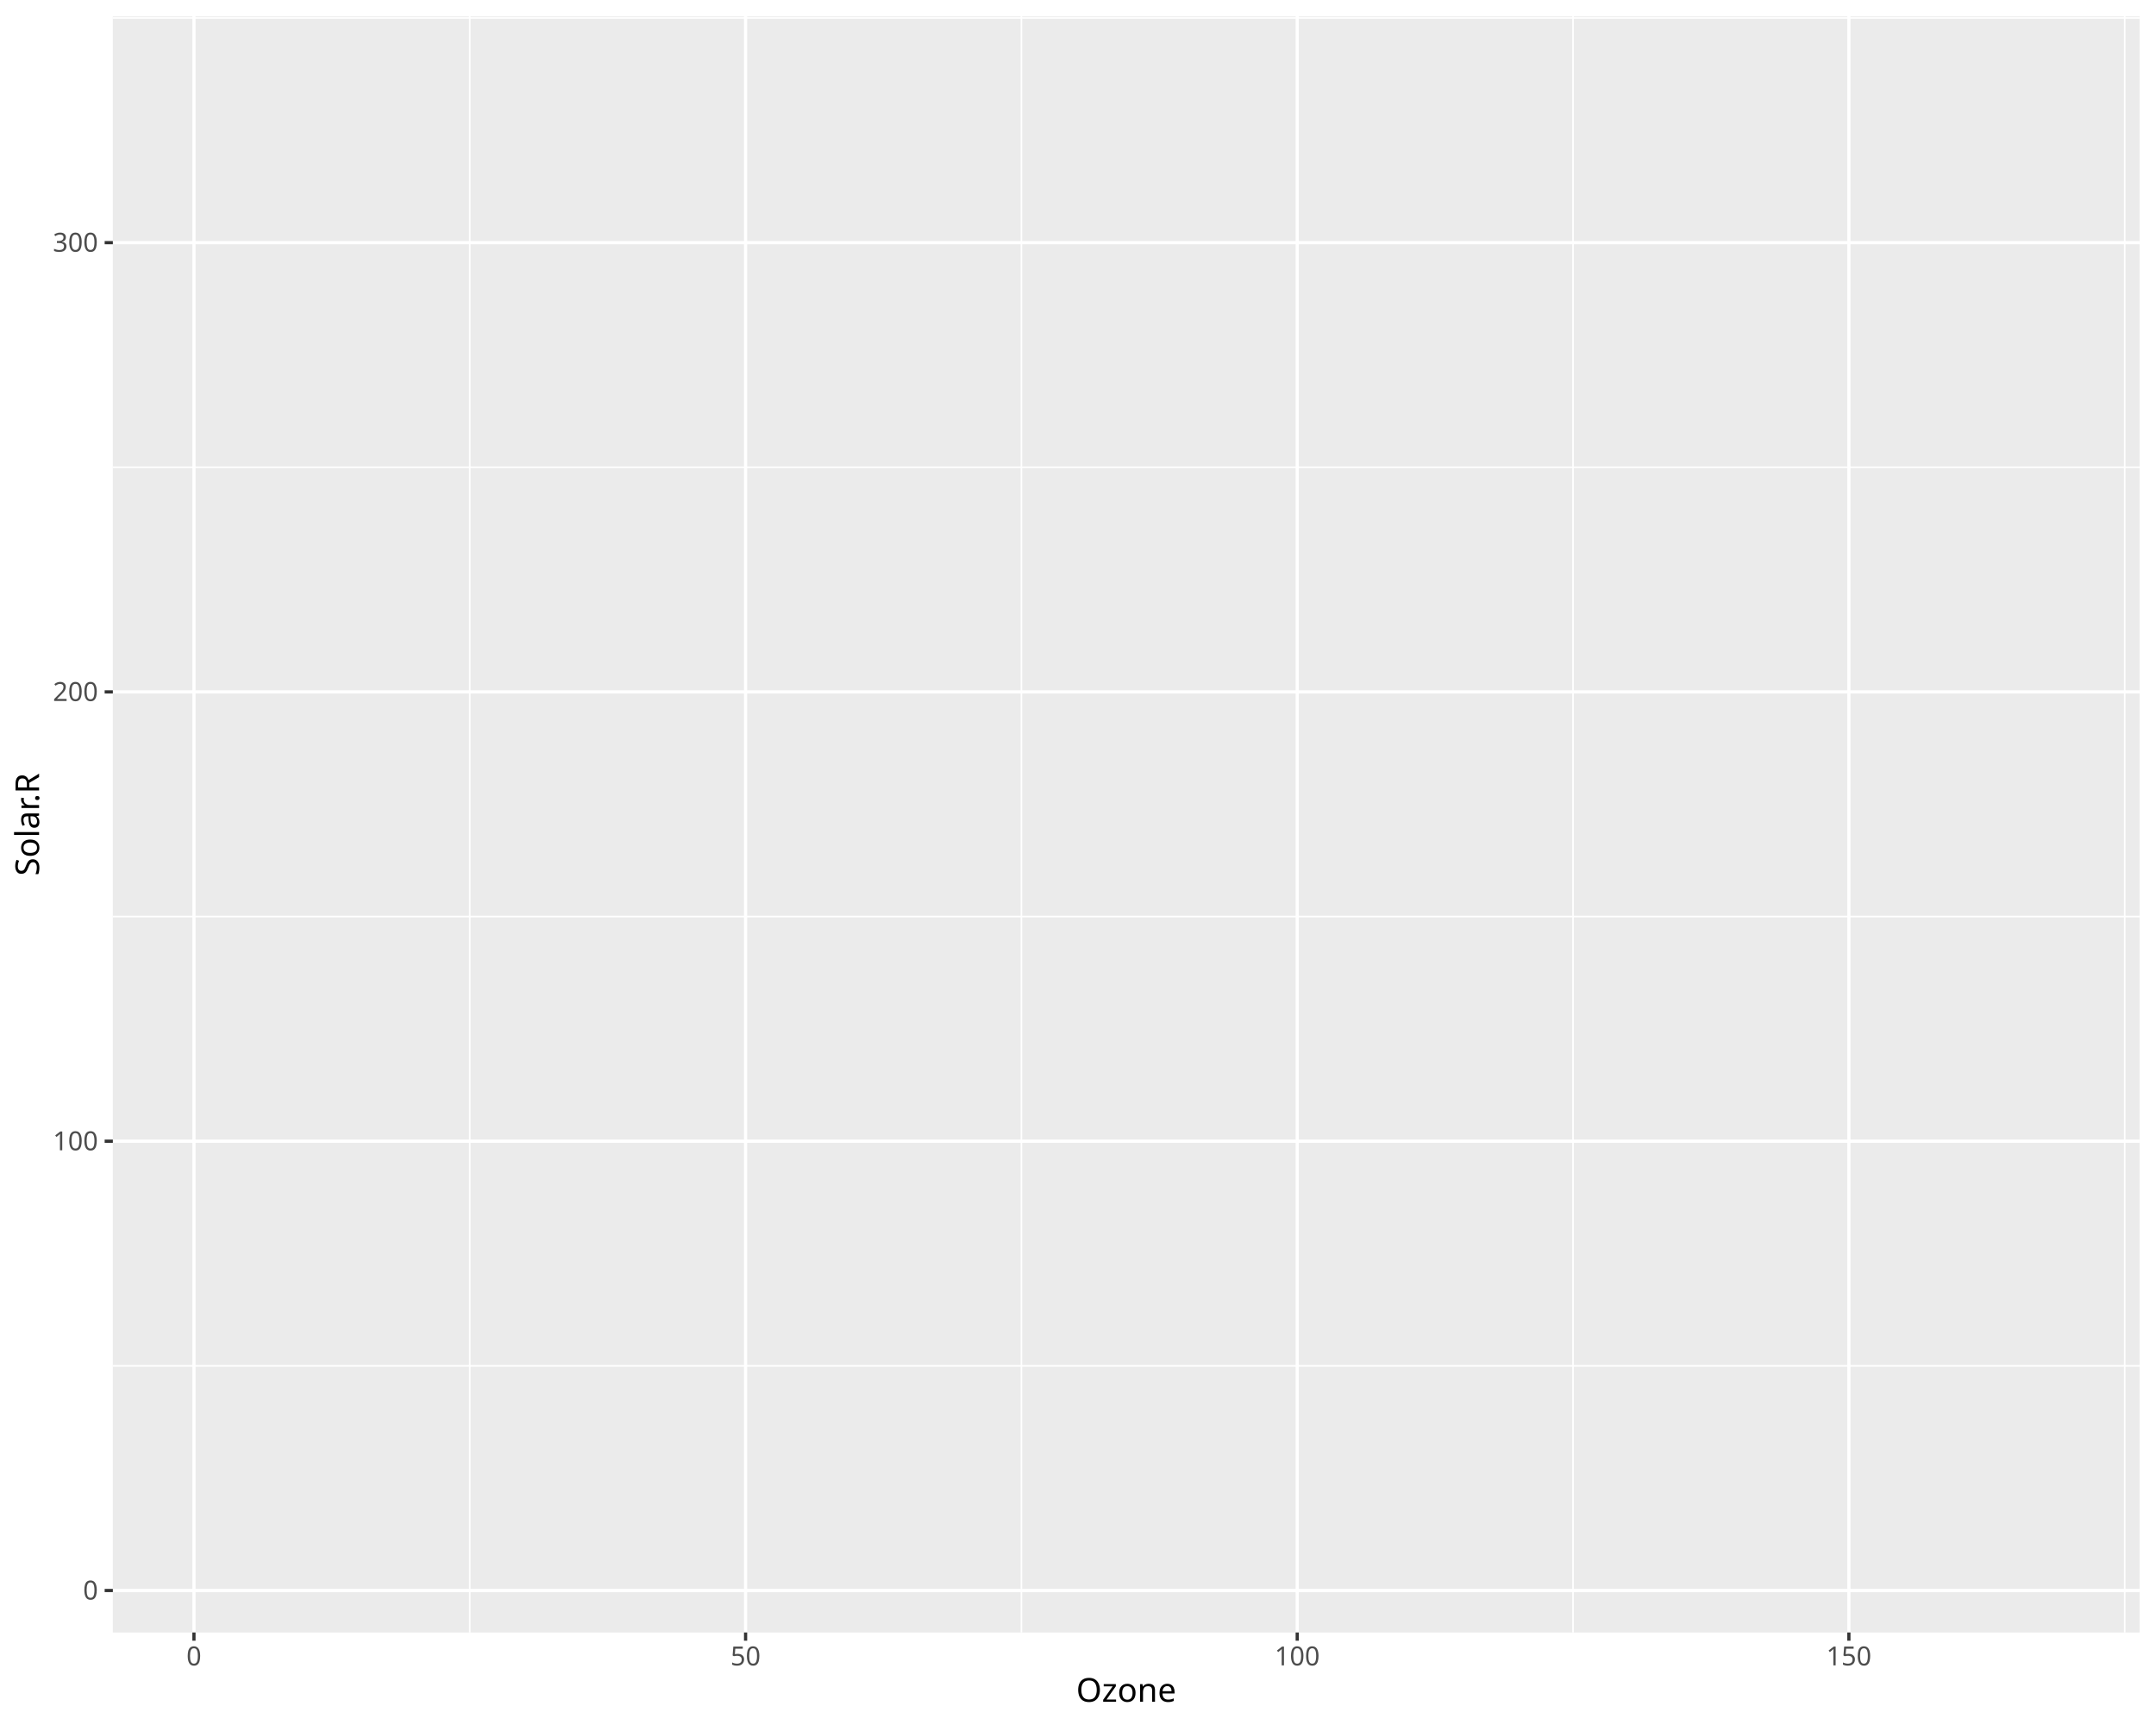
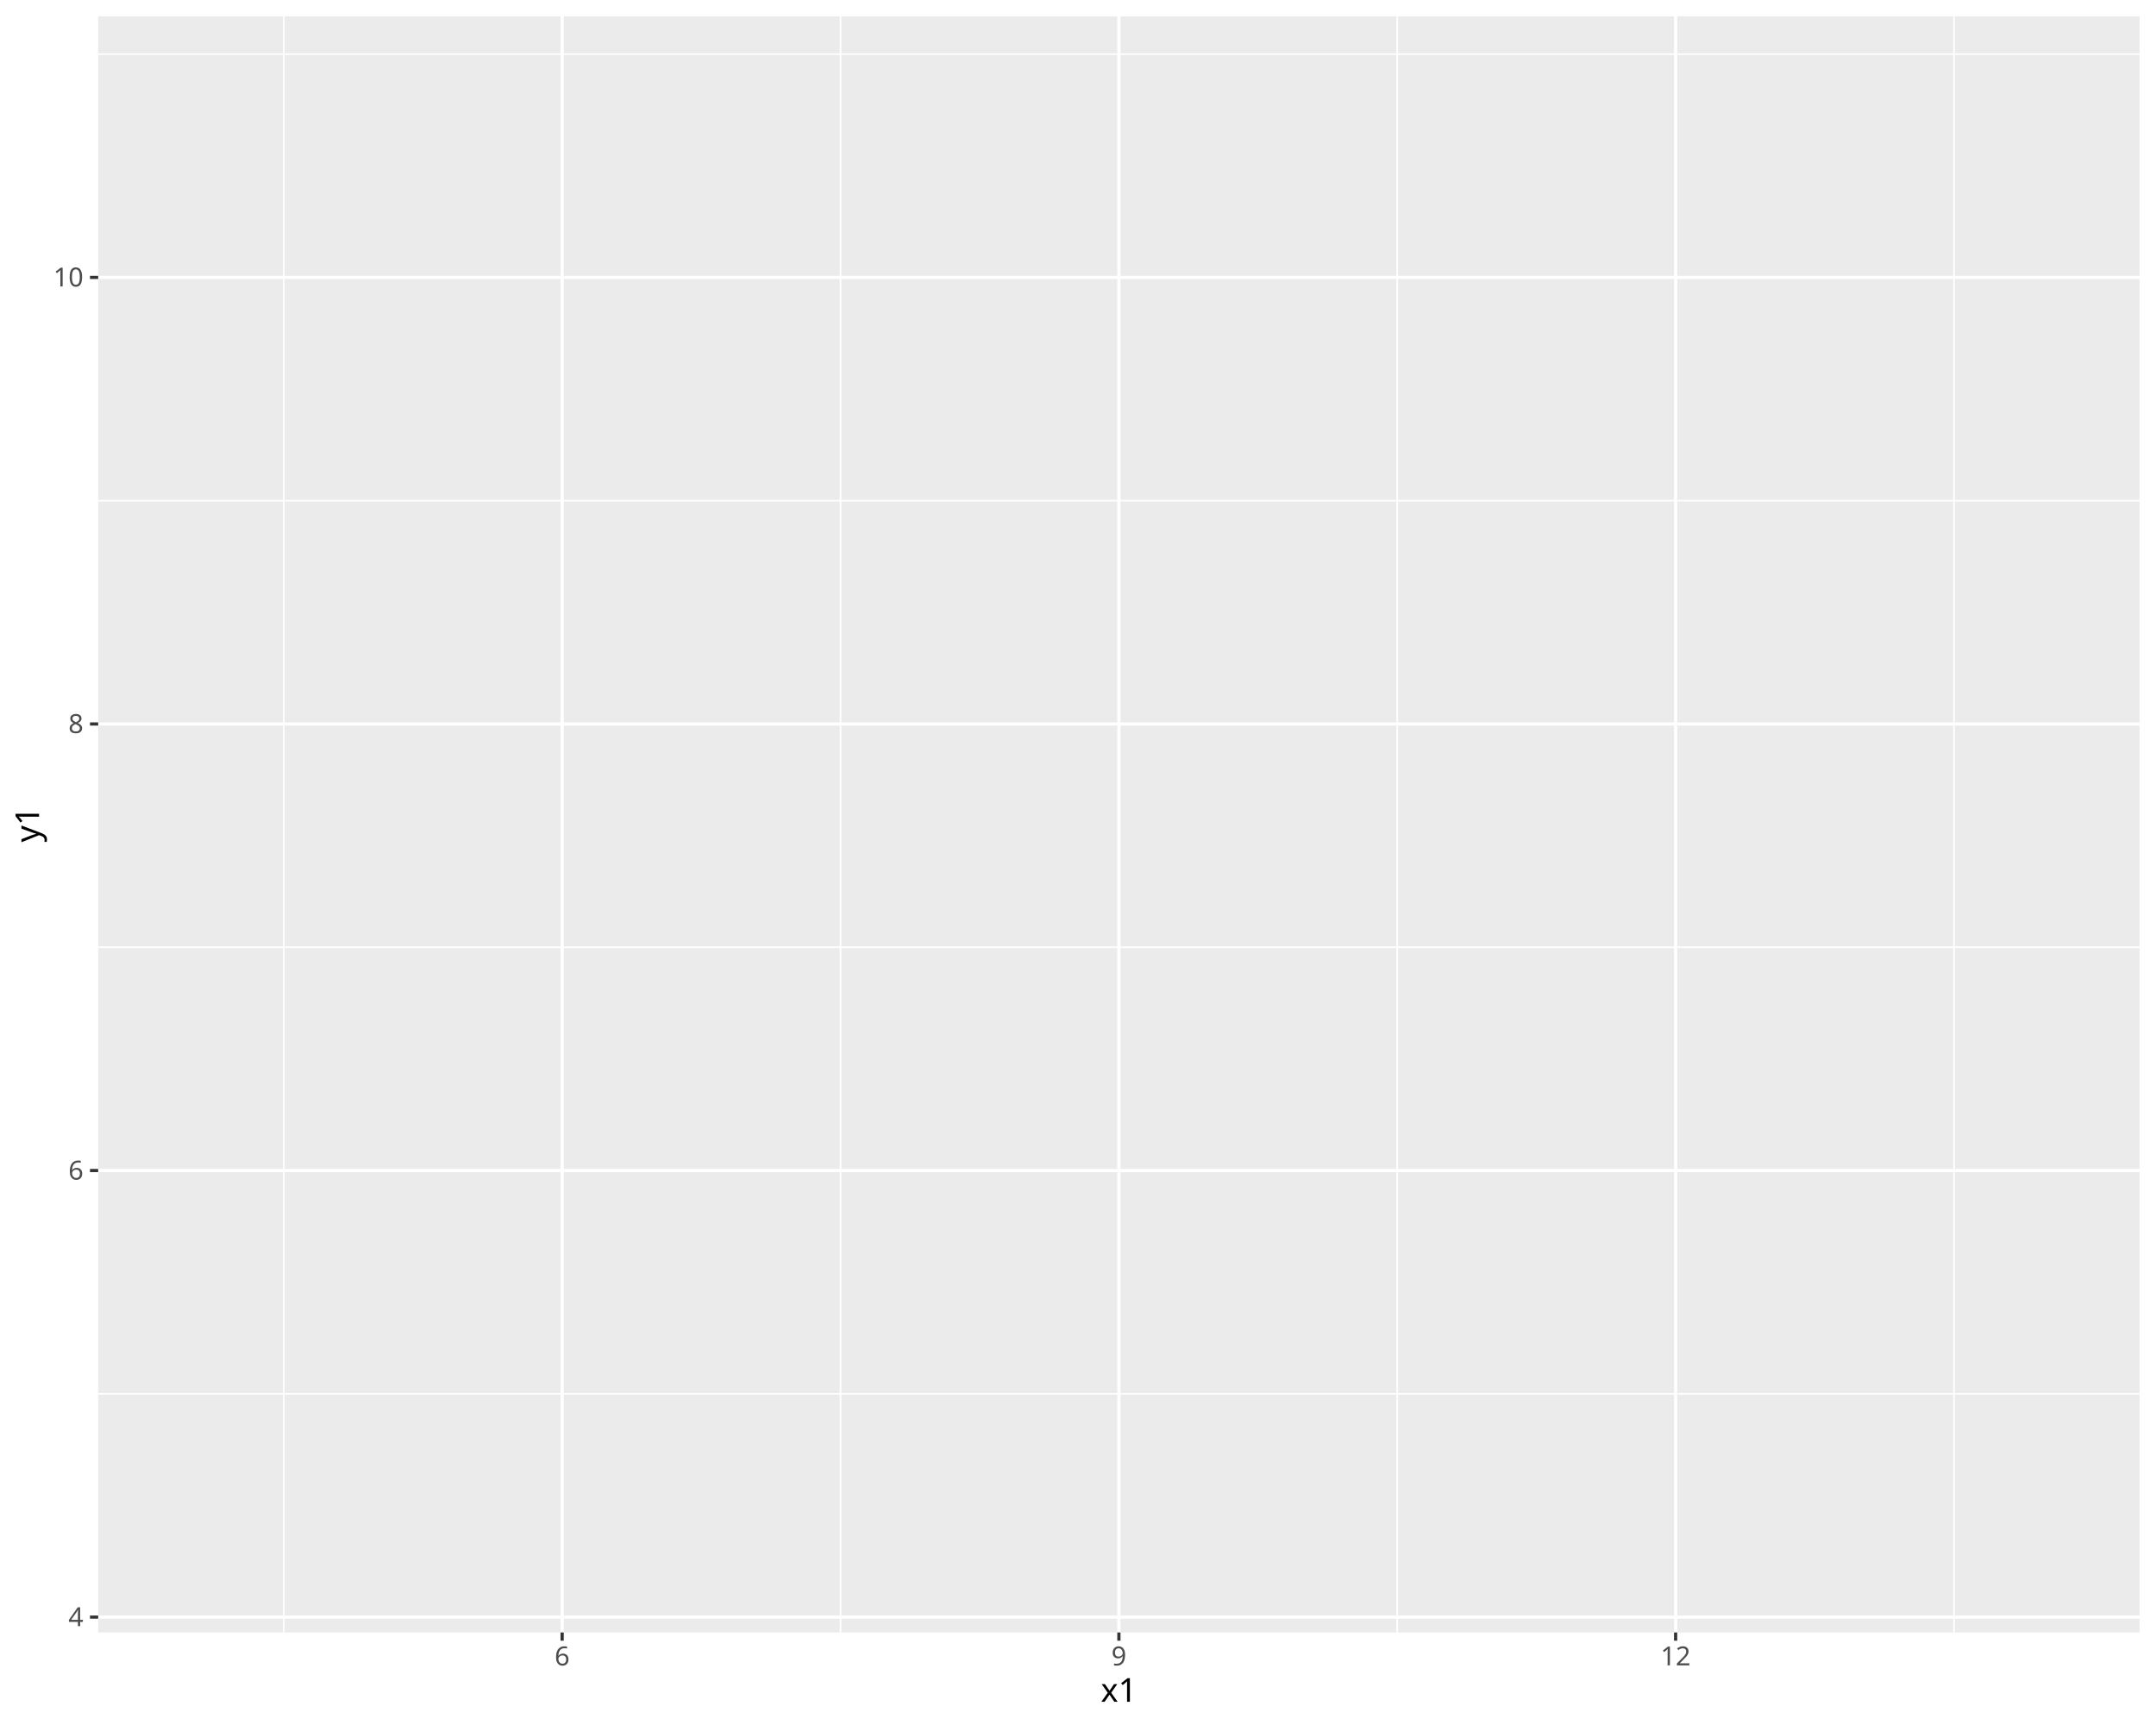
<svg xmlns="http://www.w3.org/2000/svg" class="svglite" data-engine-version="2.0" width="720.00pt" height="576.00pt" viewBox="0 0 720.00 576.00">
  <defs>
    <style type="text/css">
    .svglite line, .svglite polyline, .svglite polygon, .svglite path, .svglite rect, .svglite circle {
      fill: none;
      stroke: #000000;
      stroke-linecap: round;
      stroke-linejoin: round;
      stroke-miterlimit: 10.00;
    }
  </style>
  </defs>
  <rect width="100%" height="100%" style="stroke: none; fill: #FFFFFF;" />
  <defs>
    <clipPath id="cpMC4wMHw3MjAuMDB8MC4wMHw1NzYuMDA=">
      <rect x="0.00" y="0.00" width="720.00" height="576.00" />
    </clipPath>
  </defs>
  <g clip-path="url(#cpMC4wMHw3MjAuMDB8MC4wMHw1NzYuMDA=)">
    <rect x="0.00" y="0.00" width="720.00" height="576.00" style="stroke-width: 1.07; stroke: #FFFFFF; fill: #FFFFFF;" />
  </g>
  <defs>
-     <clipPath id="cpMzcuNjl8NzE0LjUyfDUuNDh8NTQ1LjEx">
-       <rect x="37.69" y="5.48" width="676.83" height="539.63" />
+     <clipPath id="cpMzIuNzl8NzE0LjUyfDUuNDh8NTQ1LjEx">
+       <rect x="32.79" y="5.48" width="681.73" height="539.63" />
    </clipPath>
  </defs>
-   <g clip-path="url(#cpMzcuNjl8NzE0LjUyfDUuNDh8NTQ1LjEx)">
-     <rect x="37.69" y="5.48" width="676.83" height="539.63" style="stroke-width: 1.07; stroke: none; fill: #EBEBEB;" />
-     <polyline points="37.69,456.07 714.52,456.07 " style="stroke-width: 0.53; stroke: #FFFFFF; stroke-linecap: butt;" />
-     <polyline points="37.69,306.05 714.52,306.05 " style="stroke-width: 0.53; stroke: #FFFFFF; stroke-linecap: butt;" />
-     <polyline points="37.69,156.03 714.52,156.03 " style="stroke-width: 0.53; stroke: #FFFFFF; stroke-linecap: butt;" />
-     <polyline points="37.69,6.00 714.52,6.00 " style="stroke-width: 0.53; stroke: #FFFFFF; stroke-linecap: butt;" />
-     <polyline points="156.88,545.11 156.88,5.48 " style="stroke-width: 0.53; stroke: #FFFFFF; stroke-linecap: butt;" />
-     <polyline points="341.10,545.11 341.10,5.48 " style="stroke-width: 0.53; stroke: #FFFFFF; stroke-linecap: butt;" />
-     <polyline points="525.32,545.11 525.32,5.48 " style="stroke-width: 0.53; stroke: #FFFFFF; stroke-linecap: butt;" />
-     <polyline points="709.55,545.11 709.55,5.48 " style="stroke-width: 0.53; stroke: #FFFFFF; stroke-linecap: butt;" />
-     <polyline points="37.69,531.09 714.52,531.09 " style="stroke-width: 1.07; stroke: #FFFFFF; stroke-linecap: butt;" />
-     <polyline points="37.69,381.06 714.52,381.06 " style="stroke-width: 1.07; stroke: #FFFFFF; stroke-linecap: butt;" />
-     <polyline points="37.69,231.04 714.52,231.04 " style="stroke-width: 1.07; stroke: #FFFFFF; stroke-linecap: butt;" />
-     <polyline points="37.69,81.02 714.52,81.02 " style="stroke-width: 1.07; stroke: #FFFFFF; stroke-linecap: butt;" />
-     <polyline points="64.77,545.11 64.77,5.48 " style="stroke-width: 1.07; stroke: #FFFFFF; stroke-linecap: butt;" />
-     <polyline points="248.99,545.11 248.99,5.48 " style="stroke-width: 1.07; stroke: #FFFFFF; stroke-linecap: butt;" />
-     <polyline points="433.21,545.11 433.21,5.48 " style="stroke-width: 1.07; stroke: #FFFFFF; stroke-linecap: butt;" />
-     <polyline points="617.44,545.11 617.44,5.48 " style="stroke-width: 1.07; stroke: #FFFFFF; stroke-linecap: butt;" />
+   <g clip-path="url(#cpMzIuNzl8NzE0LjUyfDUuNDh8NTQ1LjEx)">
+     <rect x="32.79" y="5.48" width="681.73" height="539.63" style="stroke-width: 1.07; stroke: none; fill: #EBEBEB;" />
+     <polyline points="32.79,465.41 714.52,465.41 " style="stroke-width: 0.53; stroke: #FFFFFF; stroke-linecap: butt;" />
+     <polyline points="32.79,316.30 714.52,316.30 " style="stroke-width: 0.53; stroke: #FFFFFF; stroke-linecap: butt;" />
+     <polyline points="32.79,167.19 714.52,167.19 " style="stroke-width: 0.53; stroke: #FFFFFF; stroke-linecap: butt;" />
+     <polyline points="32.79,18.08 714.52,18.08 " style="stroke-width: 0.53; stroke: #FFFFFF; stroke-linecap: butt;" />
+     <polyline points="94.77,545.11 94.77,5.48 " style="stroke-width: 0.53; stroke: #FFFFFF; stroke-linecap: butt;" />
+     <polyline points="280.69,545.11 280.69,5.48 " style="stroke-width: 0.53; stroke: #FFFFFF; stroke-linecap: butt;" />
+     <polyline points="466.62,545.11 466.62,5.48 " style="stroke-width: 0.53; stroke: #FFFFFF; stroke-linecap: butt;" />
+     <polyline points="652.55,545.11 652.55,5.48 " style="stroke-width: 0.53; stroke: #FFFFFF; stroke-linecap: butt;" />
+     <polyline points="32.79,539.97 714.52,539.97 " style="stroke-width: 1.07; stroke: #FFFFFF; stroke-linecap: butt;" />
+     <polyline points="32.79,390.86 714.52,390.86 " style="stroke-width: 1.07; stroke: #FFFFFF; stroke-linecap: butt;" />
+     <polyline points="32.79,241.75 714.52,241.75 " style="stroke-width: 1.07; stroke: #FFFFFF; stroke-linecap: butt;" />
+     <polyline points="32.79,92.63 714.52,92.63 " style="stroke-width: 1.07; stroke: #FFFFFF; stroke-linecap: butt;" />
+     <polyline points="187.73,545.11 187.73,5.48 " style="stroke-width: 1.07; stroke: #FFFFFF; stroke-linecap: butt;" />
+     <polyline points="373.66,545.11 373.66,5.48 " style="stroke-width: 1.07; stroke: #FFFFFF; stroke-linecap: butt;" />
+     <polyline points="559.58,545.11 559.58,5.48 " style="stroke-width: 1.07; stroke: #FFFFFF; stroke-linecap: butt;" />
  </g>
  <g clip-path="url(#cpMC4wMHw3MjAuMDB8MC4wMHw1NzYuMDA=)">
-     <text x="32.76" y="534.11" text-anchor="end" style="font-size: 8.80px; fill: #4D4D4D; font-family: sans;" textLength="4.89px" lengthAdjust="spacingAndGlyphs">0</text>
-     <text x="32.76" y="384.09" text-anchor="end" style="font-size: 8.80px; fill: #4D4D4D; font-family: sans;" textLength="14.68px" lengthAdjust="spacingAndGlyphs">100</text>
-     <text x="32.76" y="234.07" text-anchor="end" style="font-size: 8.80px; fill: #4D4D4D; font-family: sans;" textLength="14.68px" lengthAdjust="spacingAndGlyphs">200</text>
-     <text x="32.76" y="84.04" text-anchor="end" style="font-size: 8.80px; fill: #4D4D4D; font-family: sans;" textLength="14.68px" lengthAdjust="spacingAndGlyphs">300</text>
-     <polyline points="34.95,531.09 37.69,531.09 " style="stroke-width: 1.07; stroke: #333333; stroke-linecap: butt;" />
-     <polyline points="34.95,381.06 37.69,381.06 " style="stroke-width: 1.07; stroke: #333333; stroke-linecap: butt;" />
-     <polyline points="34.95,231.04 37.69,231.04 " style="stroke-width: 1.07; stroke: #333333; stroke-linecap: butt;" />
-     <polyline points="34.95,81.02 37.69,81.02 " style="stroke-width: 1.07; stroke: #333333; stroke-linecap: butt;" />
-     <polyline points="64.77,547.85 64.77,545.11 " style="stroke-width: 1.07; stroke: #333333; stroke-linecap: butt;" />
-     <polyline points="248.99,547.85 248.99,545.11 " style="stroke-width: 1.07; stroke: #333333; stroke-linecap: butt;" />
-     <polyline points="433.21,547.85 433.21,545.11 " style="stroke-width: 1.07; stroke: #333333; stroke-linecap: butt;" />
-     <polyline points="617.44,547.85 617.44,545.11 " style="stroke-width: 1.07; stroke: #333333; stroke-linecap: butt;" />
-     <text x="64.77" y="556.10" text-anchor="middle" style="font-size: 8.80px; fill: #4D4D4D; font-family: sans;" textLength="4.89px" lengthAdjust="spacingAndGlyphs">0</text>
-     <text x="248.99" y="556.10" text-anchor="middle" style="font-size: 8.80px; fill: #4D4D4D; font-family: sans;" textLength="9.79px" lengthAdjust="spacingAndGlyphs">50</text>
-     <text x="433.21" y="556.10" text-anchor="middle" style="font-size: 8.80px; fill: #4D4D4D; font-family: sans;" textLength="14.68px" lengthAdjust="spacingAndGlyphs">100</text>
-     <text x="617.44" y="556.10" text-anchor="middle" style="font-size: 8.80px; fill: #4D4D4D; font-family: sans;" textLength="14.68px" lengthAdjust="spacingAndGlyphs">150</text>
-     <text x="376.10" y="568.24" text-anchor="middle" style="font-size: 11.00px; font-family: sans;" textLength="32.42px" lengthAdjust="spacingAndGlyphs">Ozone</text>
-     <text transform="translate(13.05,275.30) rotate(-90)" text-anchor="middle" style="font-size: 11.00px; font-family: sans;" textLength="36.68px" lengthAdjust="spacingAndGlyphs">Solar.R</text>
+     <text x="27.86" y="543.00" text-anchor="end" style="font-size: 8.80px; fill: #4D4D4D; font-family: sans;" textLength="4.89px" lengthAdjust="spacingAndGlyphs">4</text>
+     <text x="27.86" y="393.89" text-anchor="end" style="font-size: 8.80px; fill: #4D4D4D; font-family: sans;" textLength="4.89px" lengthAdjust="spacingAndGlyphs">6</text>
+     <text x="27.86" y="244.77" text-anchor="end" style="font-size: 8.80px; fill: #4D4D4D; font-family: sans;" textLength="4.89px" lengthAdjust="spacingAndGlyphs">8</text>
+     <text x="27.86" y="95.66" text-anchor="end" style="font-size: 8.80px; fill: #4D4D4D; font-family: sans;" textLength="9.79px" lengthAdjust="spacingAndGlyphs">10</text>
+     <polyline points="30.05,539.97 32.79,539.97 " style="stroke-width: 1.07; stroke: #333333; stroke-linecap: butt;" />
+     <polyline points="30.05,390.86 32.79,390.86 " style="stroke-width: 1.07; stroke: #333333; stroke-linecap: butt;" />
+     <polyline points="30.05,241.75 32.79,241.75 " style="stroke-width: 1.07; stroke: #333333; stroke-linecap: butt;" />
+     <polyline points="30.05,92.63 32.79,92.63 " style="stroke-width: 1.07; stroke: #333333; stroke-linecap: butt;" />
+     <polyline points="187.73,547.85 187.73,545.11 " style="stroke-width: 1.07; stroke: #333333; stroke-linecap: butt;" />
+     <polyline points="373.66,547.85 373.66,545.11 " style="stroke-width: 1.07; stroke: #333333; stroke-linecap: butt;" />
+     <polyline points="559.58,547.85 559.58,545.11 " style="stroke-width: 1.07; stroke: #333333; stroke-linecap: butt;" />
+     <text x="187.73" y="556.10" text-anchor="middle" style="font-size: 8.80px; fill: #4D4D4D; font-family: sans;" textLength="4.89px" lengthAdjust="spacingAndGlyphs">6</text>
+     <text x="373.66" y="556.10" text-anchor="middle" style="font-size: 8.80px; fill: #4D4D4D; font-family: sans;" textLength="4.89px" lengthAdjust="spacingAndGlyphs">9</text>
+     <text x="559.58" y="556.10" text-anchor="middle" style="font-size: 8.80px; fill: #4D4D4D; font-family: sans;" textLength="9.79px" lengthAdjust="spacingAndGlyphs">12</text>
+     <text x="373.66" y="568.24" text-anchor="middle" style="font-size: 11.00px; font-family: sans;" textLength="11.62px" lengthAdjust="spacingAndGlyphs">x1</text>
+     <text transform="translate(13.05,275.30) rotate(-90)" text-anchor="middle" style="font-size: 11.00px; font-family: sans;" textLength="11.62px" lengthAdjust="spacingAndGlyphs">y1</text>
  </g>
</svg>
